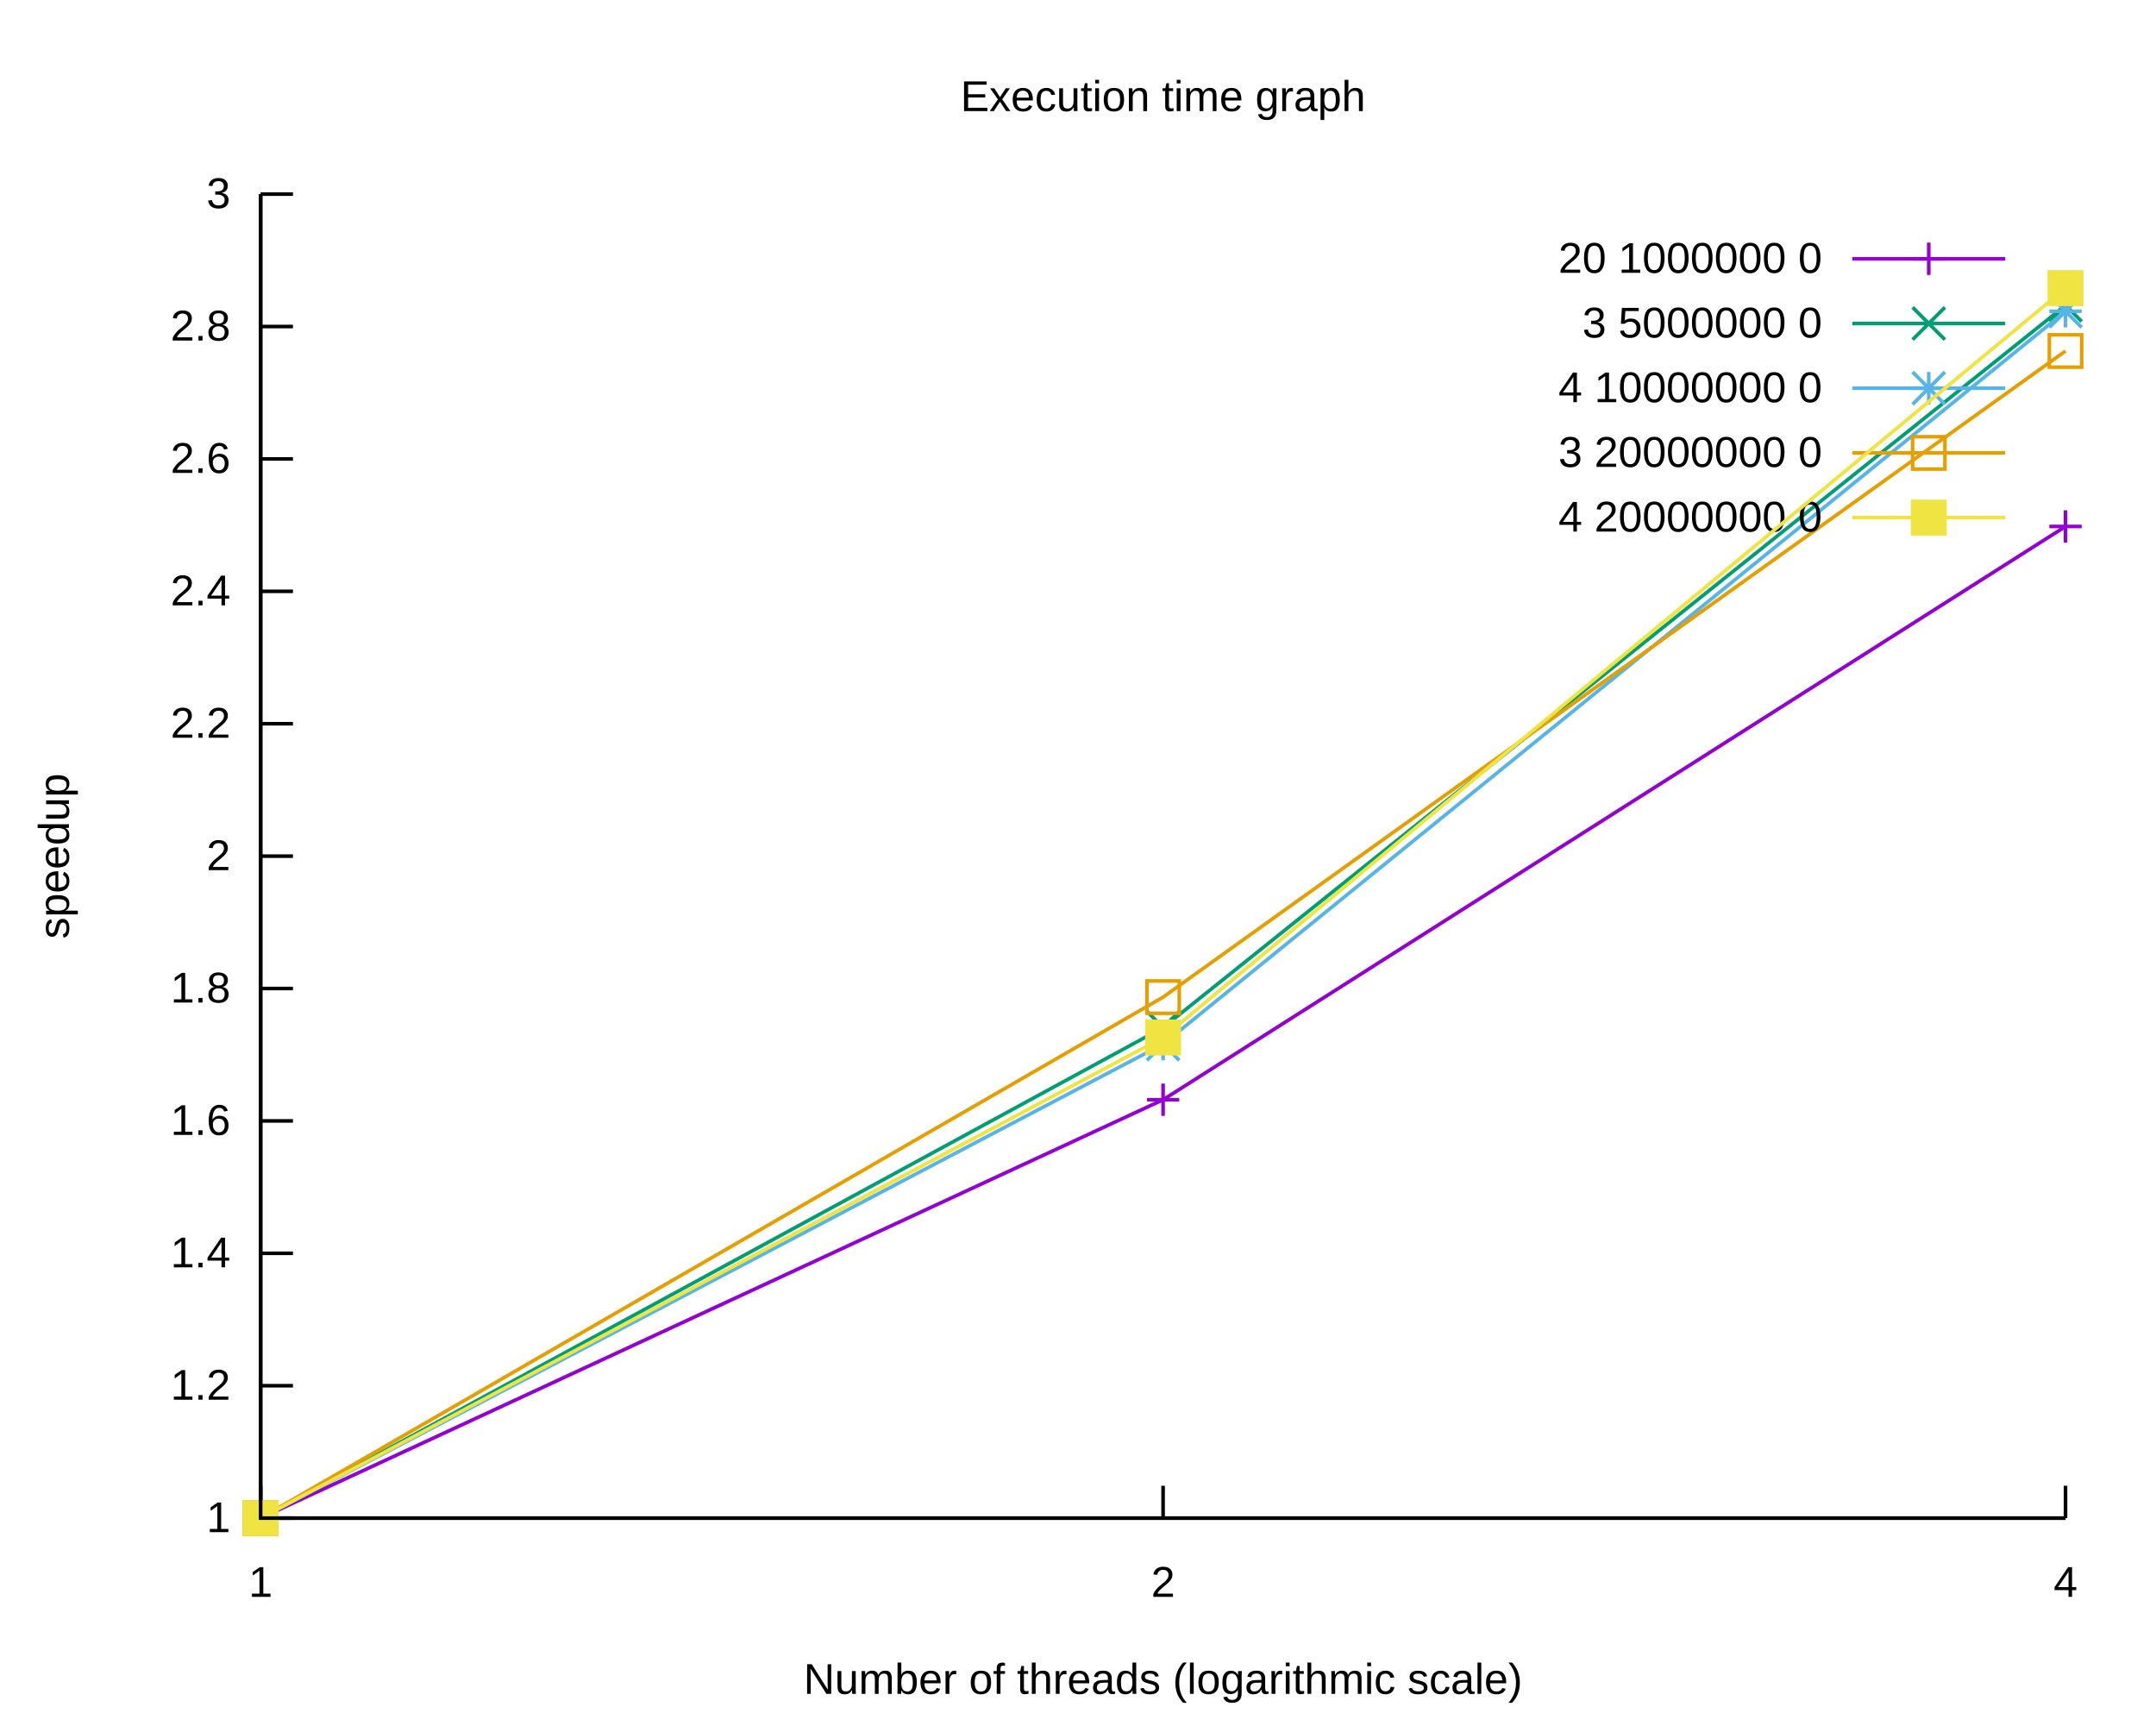
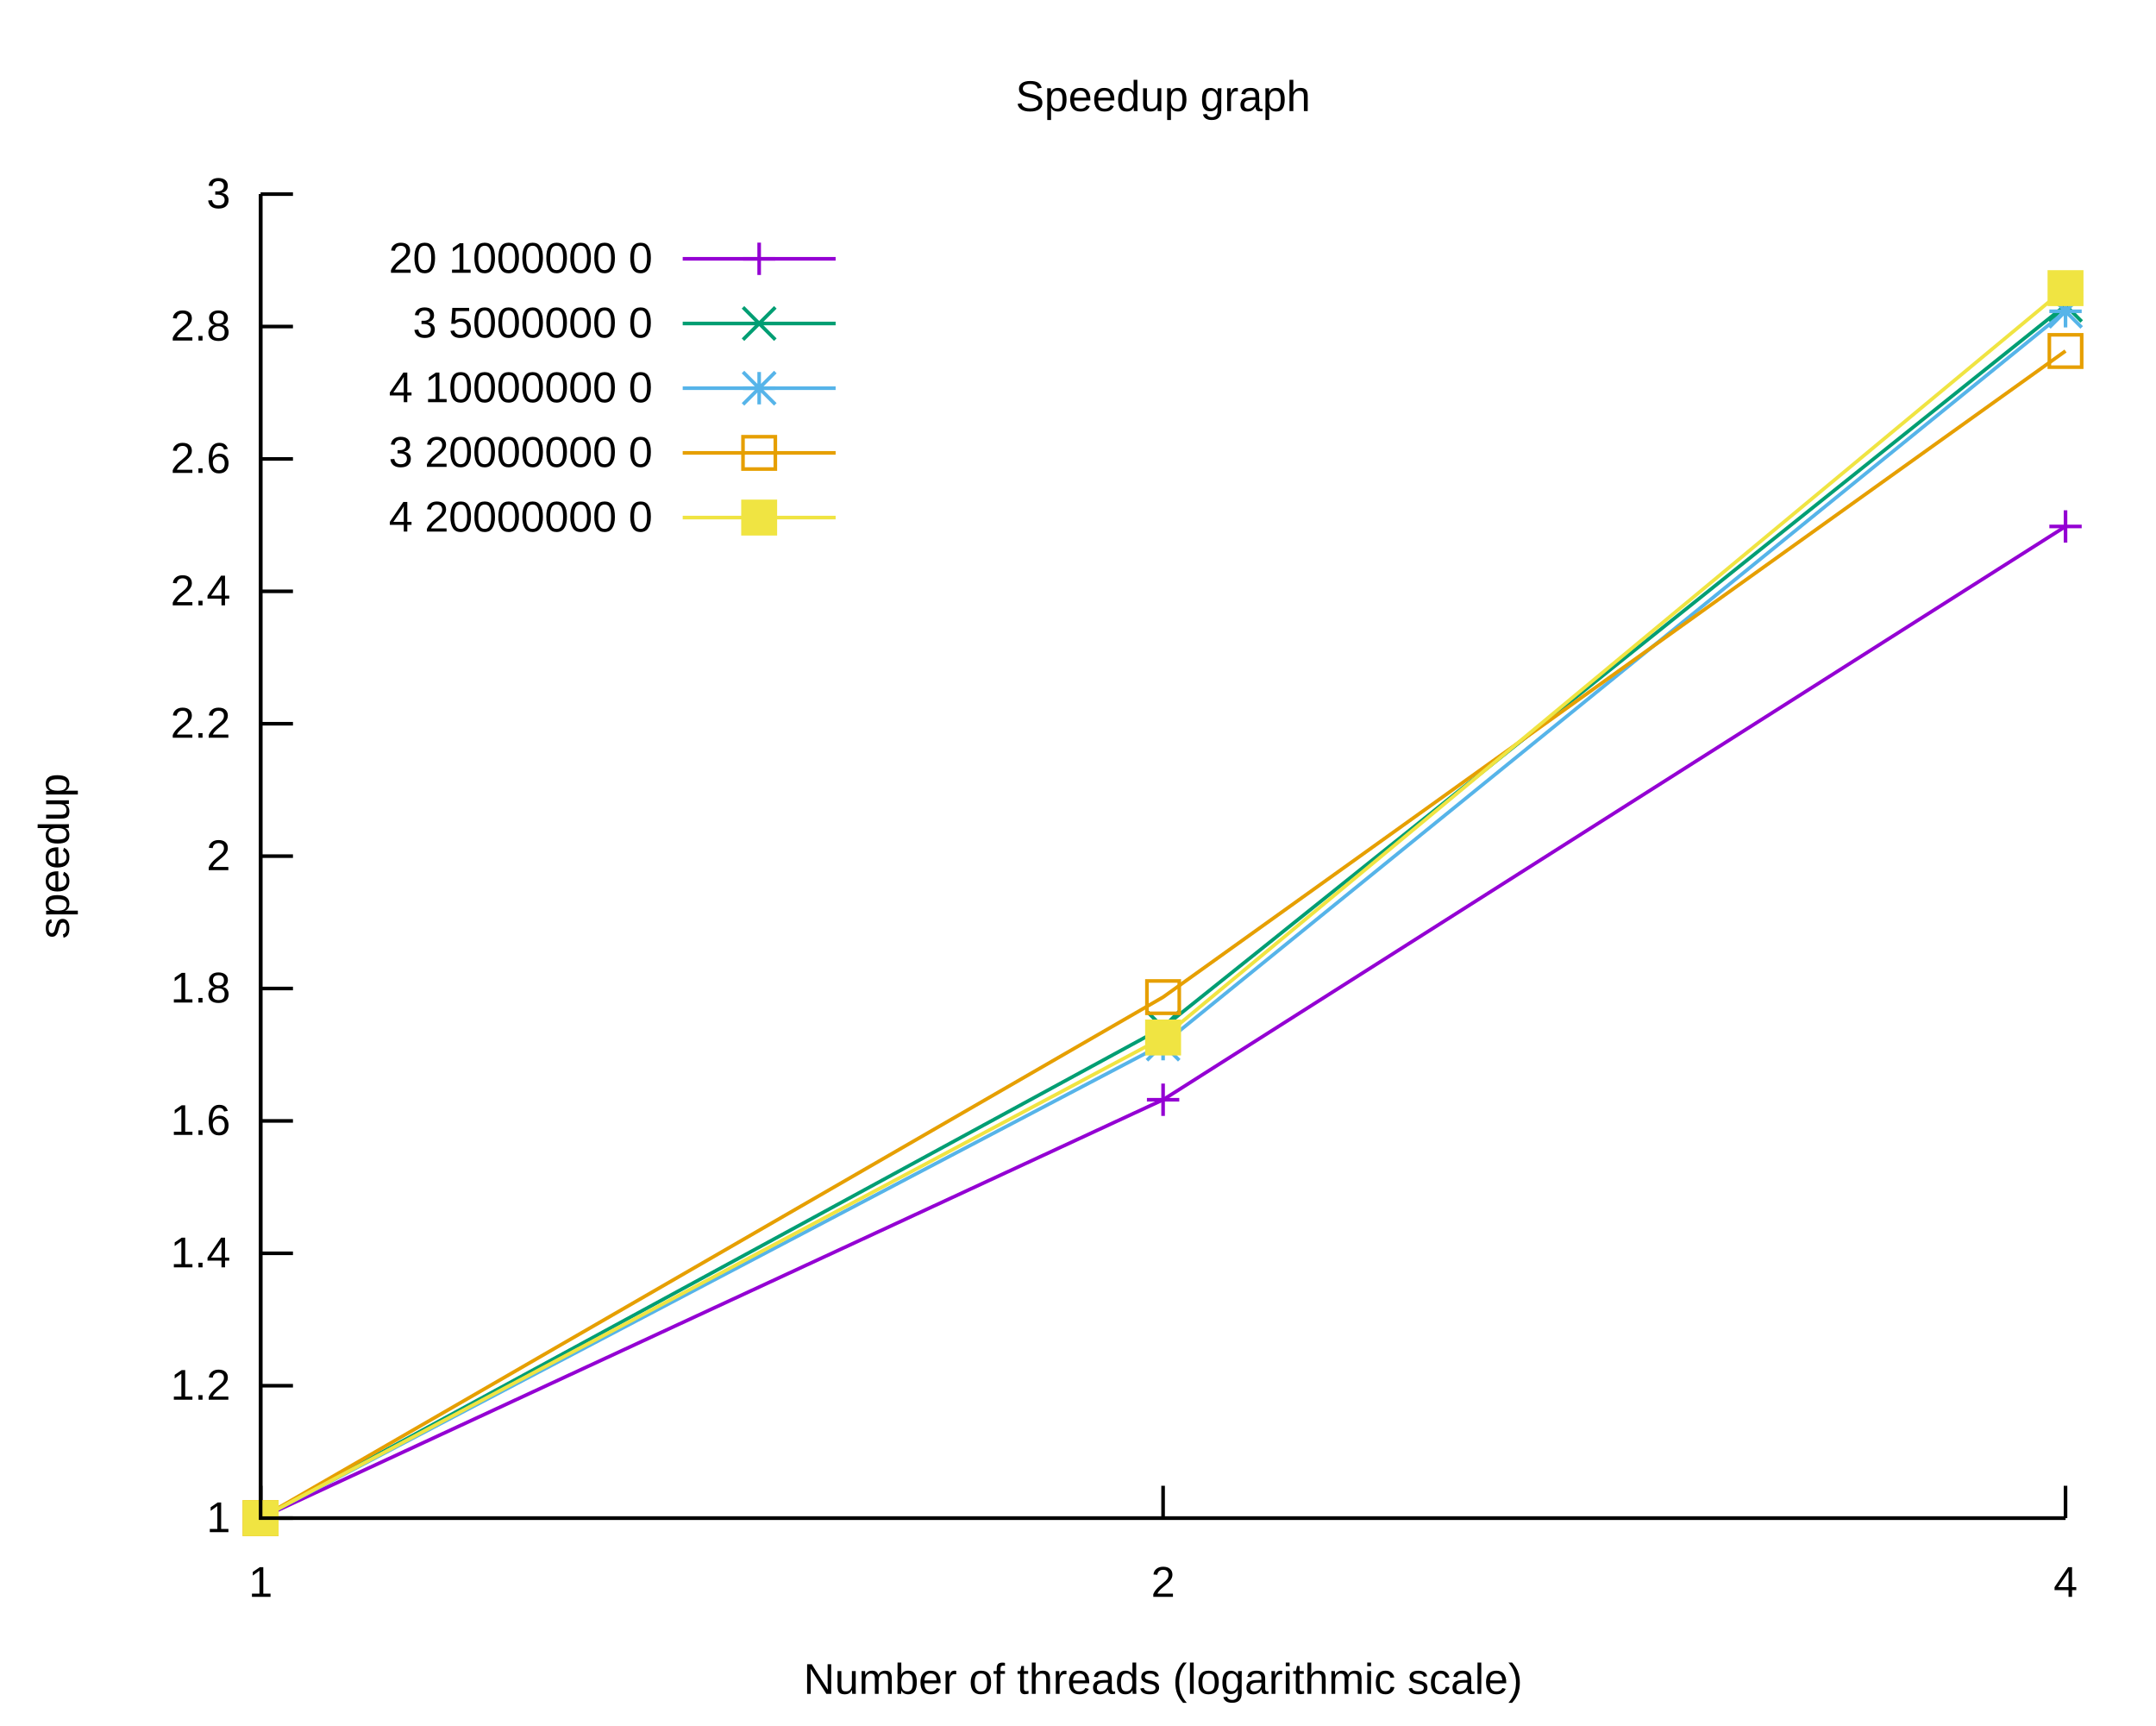
<svg xmlns="http://www.w3.org/2000/svg" xmlns:xlink="http://www.w3.org/1999/xlink" width="600" height="480" viewBox="0 0 600 480">
  <g id="gnuplot_canvas">
    <rect x="0" y="0" width="600" height="480" fill="none" />
    <defs>
      <circle id="gpDot" r="0.5" stroke-width="0.5" stroke="currentColor" />
      <path id="gpPt0" stroke-width="0.222" stroke="currentColor" d="M-1,0 h2 M0,-1 v2" />
      <path id="gpPt1" stroke-width="0.222" stroke="currentColor" d="M-1,-1 L1,1 M1,-1 L-1,1" />
      <path id="gpPt2" stroke-width="0.222" stroke="currentColor" d="M-1,0 L1,0 M0,-1 L0,1 M-1,-1 L1,1 M-1,1 L1,-1" />
      <rect id="gpPt3" stroke-width="0.222" stroke="currentColor" x="-1" y="-1" width="2" height="2" />
      <rect id="gpPt4" stroke-width="0.222" stroke="currentColor" fill="currentColor" x="-1" y="-1" width="2" height="2" />
      <circle id="gpPt5" stroke-width="0.222" stroke="currentColor" cx="0" cy="0" r="1" />
      <use xlink:href="#gpPt5" id="gpPt6" fill="currentColor" stroke="none" />
      <path id="gpPt7" stroke-width="0.222" stroke="currentColor" d="M0,-1.33 L-1.33,0.67 L1.33,0.67 z" />
      <use xlink:href="#gpPt7" id="gpPt8" fill="currentColor" stroke="none" />
      <use xlink:href="#gpPt7" id="gpPt9" stroke="currentColor" transform="rotate(180)" />
      <use xlink:href="#gpPt9" id="gpPt10" fill="currentColor" stroke="none" />
      <use xlink:href="#gpPt3" id="gpPt11" stroke="currentColor" transform="rotate(45)" />
      <use xlink:href="#gpPt11" id="gpPt12" fill="currentColor" stroke="none" />
      <path id="gpPt13" stroke-width="0.222" stroke="currentColor" d="M0,1.330 L1.265,0.411 L0.782,-1.067 L-0.782,-1.076 L-1.265,0.411 z" />
      <use xlink:href="#gpPt13" id="gpPt14" fill="currentColor" stroke="none" />
      <filter id="textbox" filterUnits="objectBoundingBox" x="0" y="0" height="1" width="1">
        <feFlood flood-color="white" flood-opacity="1" result="bgnd" />
        <feComposite in="SourceGraphic" in2="bgnd" operator="atop" />
      </filter>
      <filter id="greybox" filterUnits="objectBoundingBox" x="0" y="0" height="1" width="1">
        <feFlood flood-color="lightgrey" flood-opacity="1" result="grey" />
        <feComposite in="SourceGraphic" in2="grey" operator="atop" />
      </filter>
    </defs>
    <g fill="none" color="white" stroke="currentColor" stroke-width="1.00" stroke-linecap="butt" stroke-linejoin="miter">
</g>
    <g fill="none" color="black" stroke="currentColor" stroke-width="1.00" stroke-linecap="butt" stroke-linejoin="miter">
      <path stroke="black" d="M72.53,422.40 L81.53,422.40  " />
      <g transform="translate(64.14,426.30)" stroke="none" fill="black" font-family="Arial" font-size="12.00" text-anchor="end">
        <text>
          <tspan font-family="Arial"> 1</tspan>
        </text>
      </g>
    </g>
    <g fill="none" color="black" stroke="currentColor" stroke-width="1.00" stroke-linecap="butt" stroke-linejoin="miter">
      <path stroke="black" d="M72.53,385.56 L81.53,385.56  " />
      <g transform="translate(64.14,389.46)" stroke="none" fill="black" font-family="Arial" font-size="12.00" text-anchor="end">
        <text>
          <tspan font-family="Arial"> 1.2</tspan>
        </text>
      </g>
    </g>
    <g fill="none" color="black" stroke="currentColor" stroke-width="1.00" stroke-linecap="butt" stroke-linejoin="miter">
      <path stroke="black" d="M72.53,348.72 L81.53,348.72  " />
      <g transform="translate(64.14,352.62)" stroke="none" fill="black" font-family="Arial" font-size="12.00" text-anchor="end">
        <text>
          <tspan font-family="Arial"> 1.4</tspan>
        </text>
      </g>
    </g>
    <g fill="none" color="black" stroke="currentColor" stroke-width="1.00" stroke-linecap="butt" stroke-linejoin="miter">
      <path stroke="black" d="M72.53,311.88 L81.53,311.88  " />
      <g transform="translate(64.14,315.78)" stroke="none" fill="black" font-family="Arial" font-size="12.00" text-anchor="end">
        <text>
          <tspan font-family="Arial"> 1.6</tspan>
        </text>
      </g>
    </g>
    <g fill="none" color="black" stroke="currentColor" stroke-width="1.00" stroke-linecap="butt" stroke-linejoin="miter">
      <path stroke="black" d="M72.53,275.04 L81.53,275.04  " />
      <g transform="translate(64.14,278.94)" stroke="none" fill="black" font-family="Arial" font-size="12.00" text-anchor="end">
        <text>
          <tspan font-family="Arial"> 1.8</tspan>
        </text>
      </g>
    </g>
    <g fill="none" color="black" stroke="currentColor" stroke-width="1.00" stroke-linecap="butt" stroke-linejoin="miter">
      <path stroke="black" d="M72.53,238.21 L81.53,238.21  " />
      <g transform="translate(64.14,242.11)" stroke="none" fill="black" font-family="Arial" font-size="12.00" text-anchor="end">
        <text>
          <tspan font-family="Arial"> 2</tspan>
        </text>
      </g>
    </g>
    <g fill="none" color="black" stroke="currentColor" stroke-width="1.00" stroke-linecap="butt" stroke-linejoin="miter">
      <path stroke="black" d="M72.53,201.37 L81.53,201.37  " />
      <g transform="translate(64.14,205.27)" stroke="none" fill="black" font-family="Arial" font-size="12.00" text-anchor="end">
        <text>
          <tspan font-family="Arial"> 2.2</tspan>
        </text>
      </g>
    </g>
    <g fill="none" color="black" stroke="currentColor" stroke-width="1.00" stroke-linecap="butt" stroke-linejoin="miter">
      <path stroke="black" d="M72.53,164.53 L81.53,164.53  " />
      <g transform="translate(64.14,168.43)" stroke="none" fill="black" font-family="Arial" font-size="12.00" text-anchor="end">
        <text>
          <tspan font-family="Arial"> 2.4</tspan>
        </text>
      </g>
    </g>
    <g fill="none" color="black" stroke="currentColor" stroke-width="1.00" stroke-linecap="butt" stroke-linejoin="miter">
      <path stroke="black" d="M72.53,127.69 L81.53,127.69  " />
      <g transform="translate(64.14,131.59)" stroke="none" fill="black" font-family="Arial" font-size="12.00" text-anchor="end">
        <text>
          <tspan font-family="Arial"> 2.6</tspan>
        </text>
      </g>
    </g>
    <g fill="none" color="black" stroke="currentColor" stroke-width="1.00" stroke-linecap="butt" stroke-linejoin="miter">
      <path stroke="black" d="M72.53,90.85 L81.53,90.85  " />
      <g transform="translate(64.14,94.75)" stroke="none" fill="black" font-family="Arial" font-size="12.00" text-anchor="end">
        <text>
          <tspan font-family="Arial"> 2.8</tspan>
        </text>
      </g>
    </g>
    <g fill="none" color="black" stroke="currentColor" stroke-width="1.00" stroke-linecap="butt" stroke-linejoin="miter">
      <path stroke="black" d="M72.53,54.01 L81.53,54.01  " />
      <g transform="translate(64.14,57.91)" stroke="none" fill="black" font-family="Arial" font-size="12.00" text-anchor="end">
        <text>
          <tspan font-family="Arial"> 3</tspan>
        </text>
      </g>
    </g>
    <g fill="none" color="black" stroke="currentColor" stroke-width="1.00" stroke-linecap="butt" stroke-linejoin="miter">
      <path stroke="black" d="M72.53,422.40 L72.53,413.40  " />
      <g transform="translate(72.53,444.30)" stroke="none" fill="black" font-family="Arial" font-size="12.00" text-anchor="middle">
        <text>
          <tspan font-family="Arial"> 1</tspan>
        </text>
      </g>
    </g>
    <g fill="none" color="black" stroke="currentColor" stroke-width="1.00" stroke-linecap="butt" stroke-linejoin="miter">
      <path stroke="black" d="M323.68,422.40 L323.68,413.40  " />
      <g transform="translate(323.68,444.30)" stroke="none" fill="black" font-family="Arial" font-size="12.00" text-anchor="middle">
        <text>
          <tspan font-family="Arial"> 2</tspan>
        </text>
      </g>
    </g>
    <g fill="none" color="black" stroke="currentColor" stroke-width="1.00" stroke-linecap="butt" stroke-linejoin="miter">
      <path stroke="black" d="M574.82,422.40 L574.82,413.40  " />
      <g transform="translate(574.82,444.30)" stroke="none" fill="black" font-family="Arial" font-size="12.00" text-anchor="middle">
        <text>
          <tspan font-family="Arial"> 4</tspan>
        </text>
      </g>
    </g>
    <g fill="none" color="black" stroke="currentColor" stroke-width="1.00" stroke-linecap="butt" stroke-linejoin="miter">
</g>
    <g fill="none" color="black" stroke="currentColor" stroke-width="1.00" stroke-linecap="butt" stroke-linejoin="miter">
      <path stroke="black" d="M72.53,54.01 L72.53,422.40 L574.82,422.40 M574.82,54.01 M72.53,54.01  " />
    </g>
    <g fill="none" color="black" stroke="currentColor" stroke-width="1.00" stroke-linecap="butt" stroke-linejoin="miter">
      <g transform="translate(19.18,238.21) rotate(270)" stroke="none" fill="black" font-family="Arial" font-size="12.00" text-anchor="middle">
        <text>
          <tspan font-family="Arial">speedup</tspan>
        </text>
      </g>
    </g>
    <g fill="none" color="black" stroke="currentColor" stroke-width="1.00" stroke-linecap="butt" stroke-linejoin="miter">
      <g transform="translate(323.67,471.30)" stroke="none" fill="black" font-family="Arial" font-size="12.00" text-anchor="middle">
        <text>
          <tspan font-family="Arial">Number of threads (logarithmic scale)</tspan>
        </text>
      </g>
    </g>
    <g fill="none" color="black" stroke="currentColor" stroke-width="1.00" stroke-linecap="butt" stroke-linejoin="miter">
</g>
    <g id="gnuplot_plot_1">
      <g fill="none" color="black" stroke="currentColor" stroke-width="1.00" stroke-linecap="butt" stroke-linejoin="miter">
-         <g transform="translate(507.09,75.91)" stroke="none" fill="black" font-family="Arial" font-size="12.00" text-anchor="end">
+         <g transform="translate(181.60,75.91)" stroke="none" fill="black" font-family="Arial" font-size="12.00" text-anchor="end">
          <text>
            <tspan font-family="Arial">20 1000000 0</tspan>
          </text>
        </g>
      </g>
      <g fill="none" color="black" stroke="currentColor" stroke-width="1.00" stroke-linecap="butt" stroke-linejoin="miter">
-         <path stroke="rgb(148,   0, 211)" d="M515.48,72.01 L558.04,72.01 M72.53,422.40 L323.68,305.99 L574.82,146.48  " />
+         <path stroke="rgb(148,   0, 211)" d="M189.99,72.01 L232.55,72.01 M72.53,422.40 L323.68,305.99 L574.82,146.48  " />
        <use xlink:href="#gpPt0" transform="translate(72.53,422.40) scale(4.50)" color="rgb(148,   0, 211)" />
        <use xlink:href="#gpPt0" transform="translate(323.68,305.99) scale(4.50)" color="rgb(148,   0, 211)" />
        <use xlink:href="#gpPt0" transform="translate(574.82,146.48) scale(4.50)" color="rgb(148,   0, 211)" />
-         <use xlink:href="#gpPt0" transform="translate(536.76,72.01) scale(4.50)" color="rgb(148,   0, 211)" />
+         <use xlink:href="#gpPt0" transform="translate(211.27,72.01) scale(4.50)" color="rgb(148,   0, 211)" />
      </g>
    </g>
    <g id="gnuplot_plot_2">
      <g fill="none" color="black" stroke="currentColor" stroke-width="1.00" stroke-linecap="butt" stroke-linejoin="miter">
-         <g transform="translate(507.09,93.91)" stroke="none" fill="black" font-family="Arial" font-size="12.00" text-anchor="end">
+         <g transform="translate(181.60,93.91)" stroke="none" fill="black" font-family="Arial" font-size="12.00" text-anchor="end">
          <text>
            <tspan font-family="Arial">3 5000000 0</tspan>
          </text>
        </g>
      </g>
      <g fill="none" color="black" stroke="currentColor" stroke-width="1.00" stroke-linecap="butt" stroke-linejoin="miter">
-         <path stroke="rgb(  0, 158, 115)" d="M515.48,90.01 L558.04,90.01 M72.53,422.40 L323.68,285.91 L574.82,84.95  " />
+         <path stroke="rgb(  0, 158, 115)" d="M189.99,90.01 L232.55,90.01 M72.53,422.40 L323.68,285.91 L574.82,84.95  " />
        <use xlink:href="#gpPt1" transform="translate(72.53,422.40) scale(4.50)" color="rgb(  0, 158, 115)" />
        <use xlink:href="#gpPt1" transform="translate(323.68,285.91) scale(4.50)" color="rgb(  0, 158, 115)" />
        <use xlink:href="#gpPt1" transform="translate(574.82,84.95) scale(4.50)" color="rgb(  0, 158, 115)" />
-         <use xlink:href="#gpPt1" transform="translate(536.76,90.01) scale(4.50)" color="rgb(  0, 158, 115)" />
+         <use xlink:href="#gpPt1" transform="translate(211.27,90.01) scale(4.50)" color="rgb(  0, 158, 115)" />
      </g>
    </g>
    <g id="gnuplot_plot_3">
      <g fill="none" color="black" stroke="currentColor" stroke-width="1.00" stroke-linecap="butt" stroke-linejoin="miter">
-         <g transform="translate(507.09,111.91)" stroke="none" fill="black" font-family="Arial" font-size="12.00" text-anchor="end">
+         <g transform="translate(181.60,111.91)" stroke="none" fill="black" font-family="Arial" font-size="12.00" text-anchor="end">
          <text>
            <tspan font-family="Arial">4 10000000 0</tspan>
          </text>
        </g>
      </g>
      <g fill="none" color="black" stroke="currentColor" stroke-width="1.00" stroke-linecap="butt" stroke-linejoin="miter">
-         <path stroke="rgb( 86, 180, 233)" d="M515.48,108.01 L558.04,108.01 M72.53,422.40 L323.68,290.52 L574.82,86.61  " />
+         <path stroke="rgb( 86, 180, 233)" d="M189.99,108.01 L232.55,108.01 M72.53,422.40 L323.68,290.52 L574.82,86.61  " />
        <use xlink:href="#gpPt2" transform="translate(72.53,422.40) scale(4.50)" color="rgb( 86, 180, 233)" />
        <use xlink:href="#gpPt2" transform="translate(323.68,290.52) scale(4.50)" color="rgb( 86, 180, 233)" />
        <use xlink:href="#gpPt2" transform="translate(574.82,86.61) scale(4.50)" color="rgb( 86, 180, 233)" />
-         <use xlink:href="#gpPt2" transform="translate(536.76,108.01) scale(4.50)" color="rgb( 86, 180, 233)" />
+         <use xlink:href="#gpPt2" transform="translate(211.27,108.01) scale(4.50)" color="rgb( 86, 180, 233)" />
      </g>
    </g>
    <g id="gnuplot_plot_4">
      <g fill="none" color="black" stroke="currentColor" stroke-width="1.00" stroke-linecap="butt" stroke-linejoin="miter">
-         <g transform="translate(507.09,129.91)" stroke="none" fill="black" font-family="Arial" font-size="12.00" text-anchor="end">
+         <g transform="translate(181.60,129.91)" stroke="none" fill="black" font-family="Arial" font-size="12.00" text-anchor="end">
          <text>
            <tspan font-family="Arial">3 20000000 0</tspan>
          </text>
        </g>
      </g>
      <g fill="none" color="black" stroke="currentColor" stroke-width="1.00" stroke-linecap="butt" stroke-linejoin="miter">
-         <path stroke="rgb(230, 159,   0)" d="M515.48,126.01 L558.04,126.01 M72.53,422.40 L323.68,277.44 L574.82,97.66  " />
+         <path stroke="rgb(230, 159,   0)" d="M189.99,126.01 L232.55,126.01 M72.53,422.40 L323.68,277.44 L574.82,97.66  " />
        <use xlink:href="#gpPt3" transform="translate(72.53,422.40) scale(4.50)" color="rgb(230, 159,   0)" />
        <use xlink:href="#gpPt3" transform="translate(323.68,277.44) scale(4.50)" color="rgb(230, 159,   0)" />
        <use xlink:href="#gpPt3" transform="translate(574.82,97.66) scale(4.50)" color="rgb(230, 159,   0)" />
-         <use xlink:href="#gpPt3" transform="translate(536.76,126.01) scale(4.50)" color="rgb(230, 159,   0)" />
+         <use xlink:href="#gpPt3" transform="translate(211.27,126.01) scale(4.50)" color="rgb(230, 159,   0)" />
      </g>
    </g>
    <g id="gnuplot_plot_5">
      <g fill="none" color="black" stroke="currentColor" stroke-width="1.00" stroke-linecap="butt" stroke-linejoin="miter">
-         <g transform="translate(507.09,147.91)" stroke="none" fill="black" font-family="Arial" font-size="12.00" text-anchor="end">
+         <g transform="translate(181.60,147.91)" stroke="none" fill="black" font-family="Arial" font-size="12.00" text-anchor="end">
          <text>
            <tspan font-family="Arial">4 20000000 0</tspan>
          </text>
        </g>
      </g>
      <g fill="none" color="black" stroke="currentColor" stroke-width="1.00" stroke-linecap="butt" stroke-linejoin="miter">
-         <path stroke="rgb(240, 228,  66)" d="M515.48,144.01 L558.04,144.01 M72.53,422.40 L323.68,288.67 L574.82,80.17  " />
+         <path stroke="rgb(240, 228,  66)" d="M189.99,144.01 L232.55,144.01 M72.53,422.40 L323.68,288.67 L574.82,80.17  " />
        <use xlink:href="#gpPt4" transform="translate(72.53,422.40) scale(4.50)" color="rgb(240, 228,  66)" />
        <use xlink:href="#gpPt4" transform="translate(323.68,288.67) scale(4.50)" color="rgb(240, 228,  66)" />
        <use xlink:href="#gpPt4" transform="translate(574.82,80.17) scale(4.50)" color="rgb(240, 228,  66)" />
-         <use xlink:href="#gpPt4" transform="translate(536.76,144.01) scale(4.50)" color="rgb(240, 228,  66)" />
+         <use xlink:href="#gpPt4" transform="translate(211.27,144.01) scale(4.50)" color="rgb(240, 228,  66)" />
      </g>
    </g>
    <g fill="none" color="white" stroke="rgb(240, 228,  66)" stroke-width="2.00" stroke-linecap="butt" stroke-linejoin="miter">
</g>
    <g fill="none" color="black" stroke="currentColor" stroke-width="2.00" stroke-linecap="butt" stroke-linejoin="miter">
</g>
    <g fill="none" color="black" stroke="black" stroke-width="1.00" stroke-linecap="butt" stroke-linejoin="miter">
</g>
    <g fill="none" color="black" stroke="currentColor" stroke-width="1.00" stroke-linecap="butt" stroke-linejoin="miter">
      <path stroke="black" d="M72.53,54.01 L72.53,422.40 L574.82,422.40 M574.82,54.01 M72.53,54.01  " />
    </g>
    <g fill="none" color="black" stroke="currentColor" stroke-width="1.00" stroke-linecap="butt" stroke-linejoin="miter">
      <g transform="translate(323.67,30.91)" stroke="none" fill="black" font-family="Arial" font-size="12.00" text-anchor="middle">
        <text>
-           <tspan font-family="Arial">Execution time graph</tspan>
+           <tspan font-family="Arial">Speedup graph</tspan>
        </text>
      </g>
    </g>
    <g fill="none" color="black" stroke="currentColor" stroke-width="1.00" stroke-linecap="butt" stroke-linejoin="miter">
</g>
  </g>
</svg>
